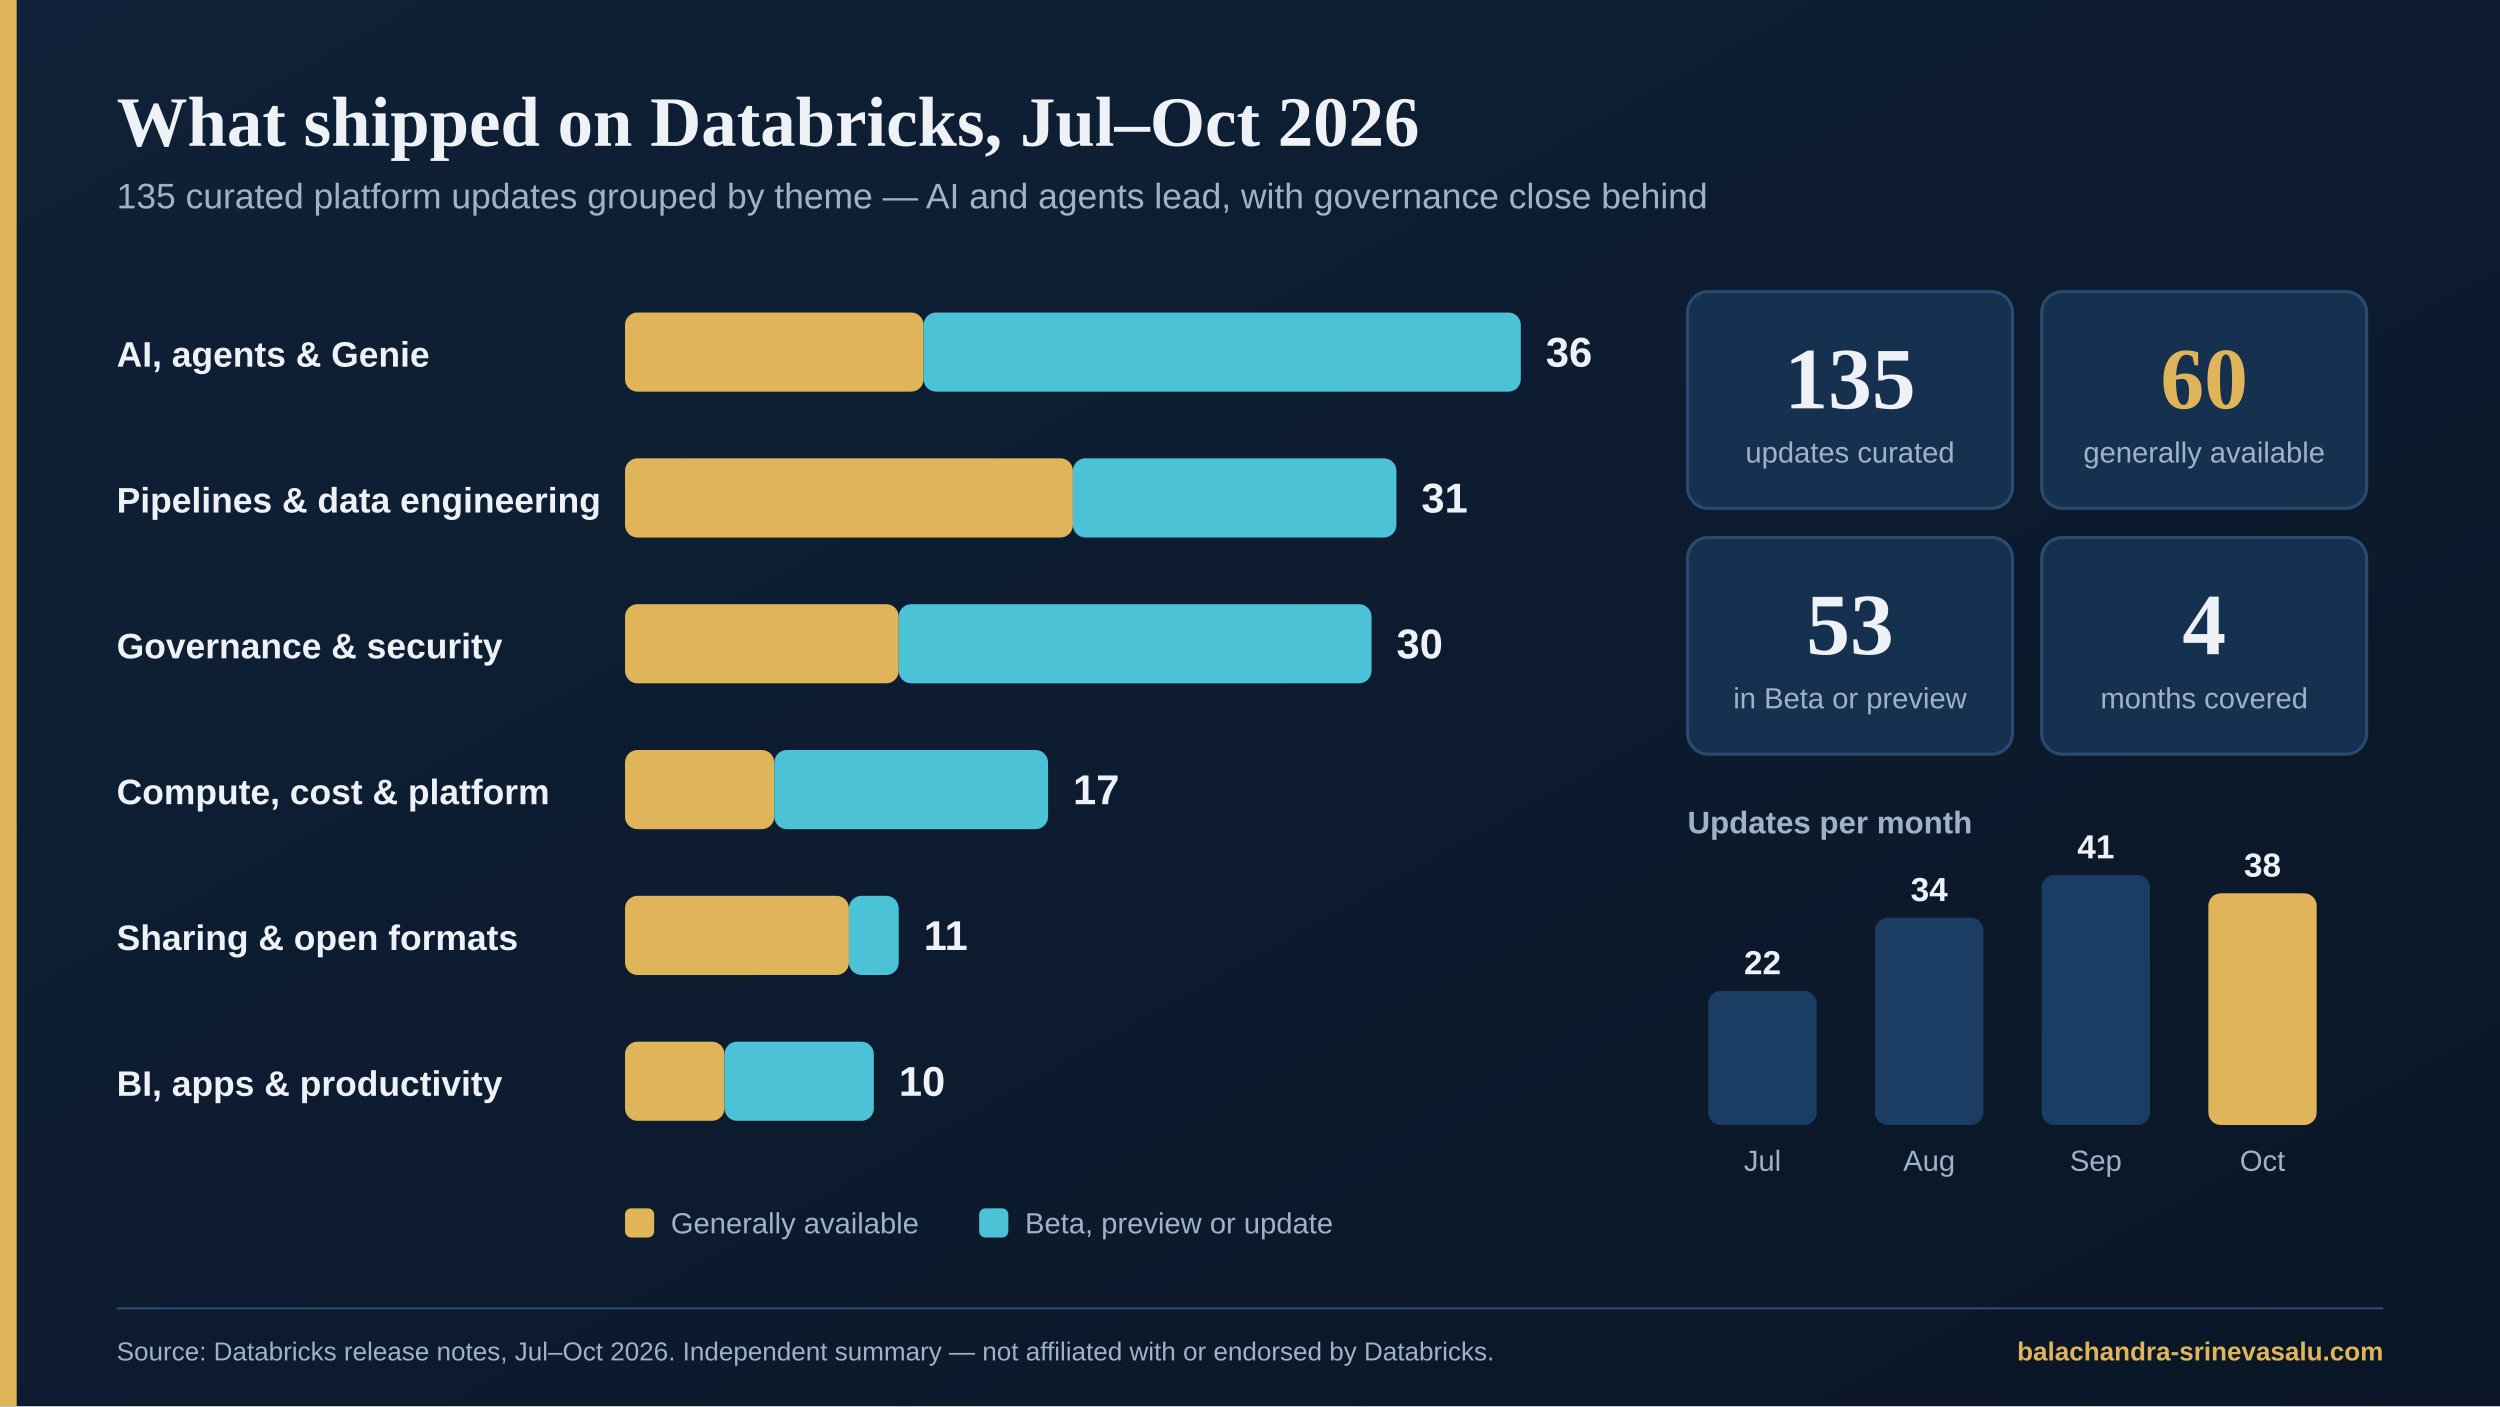
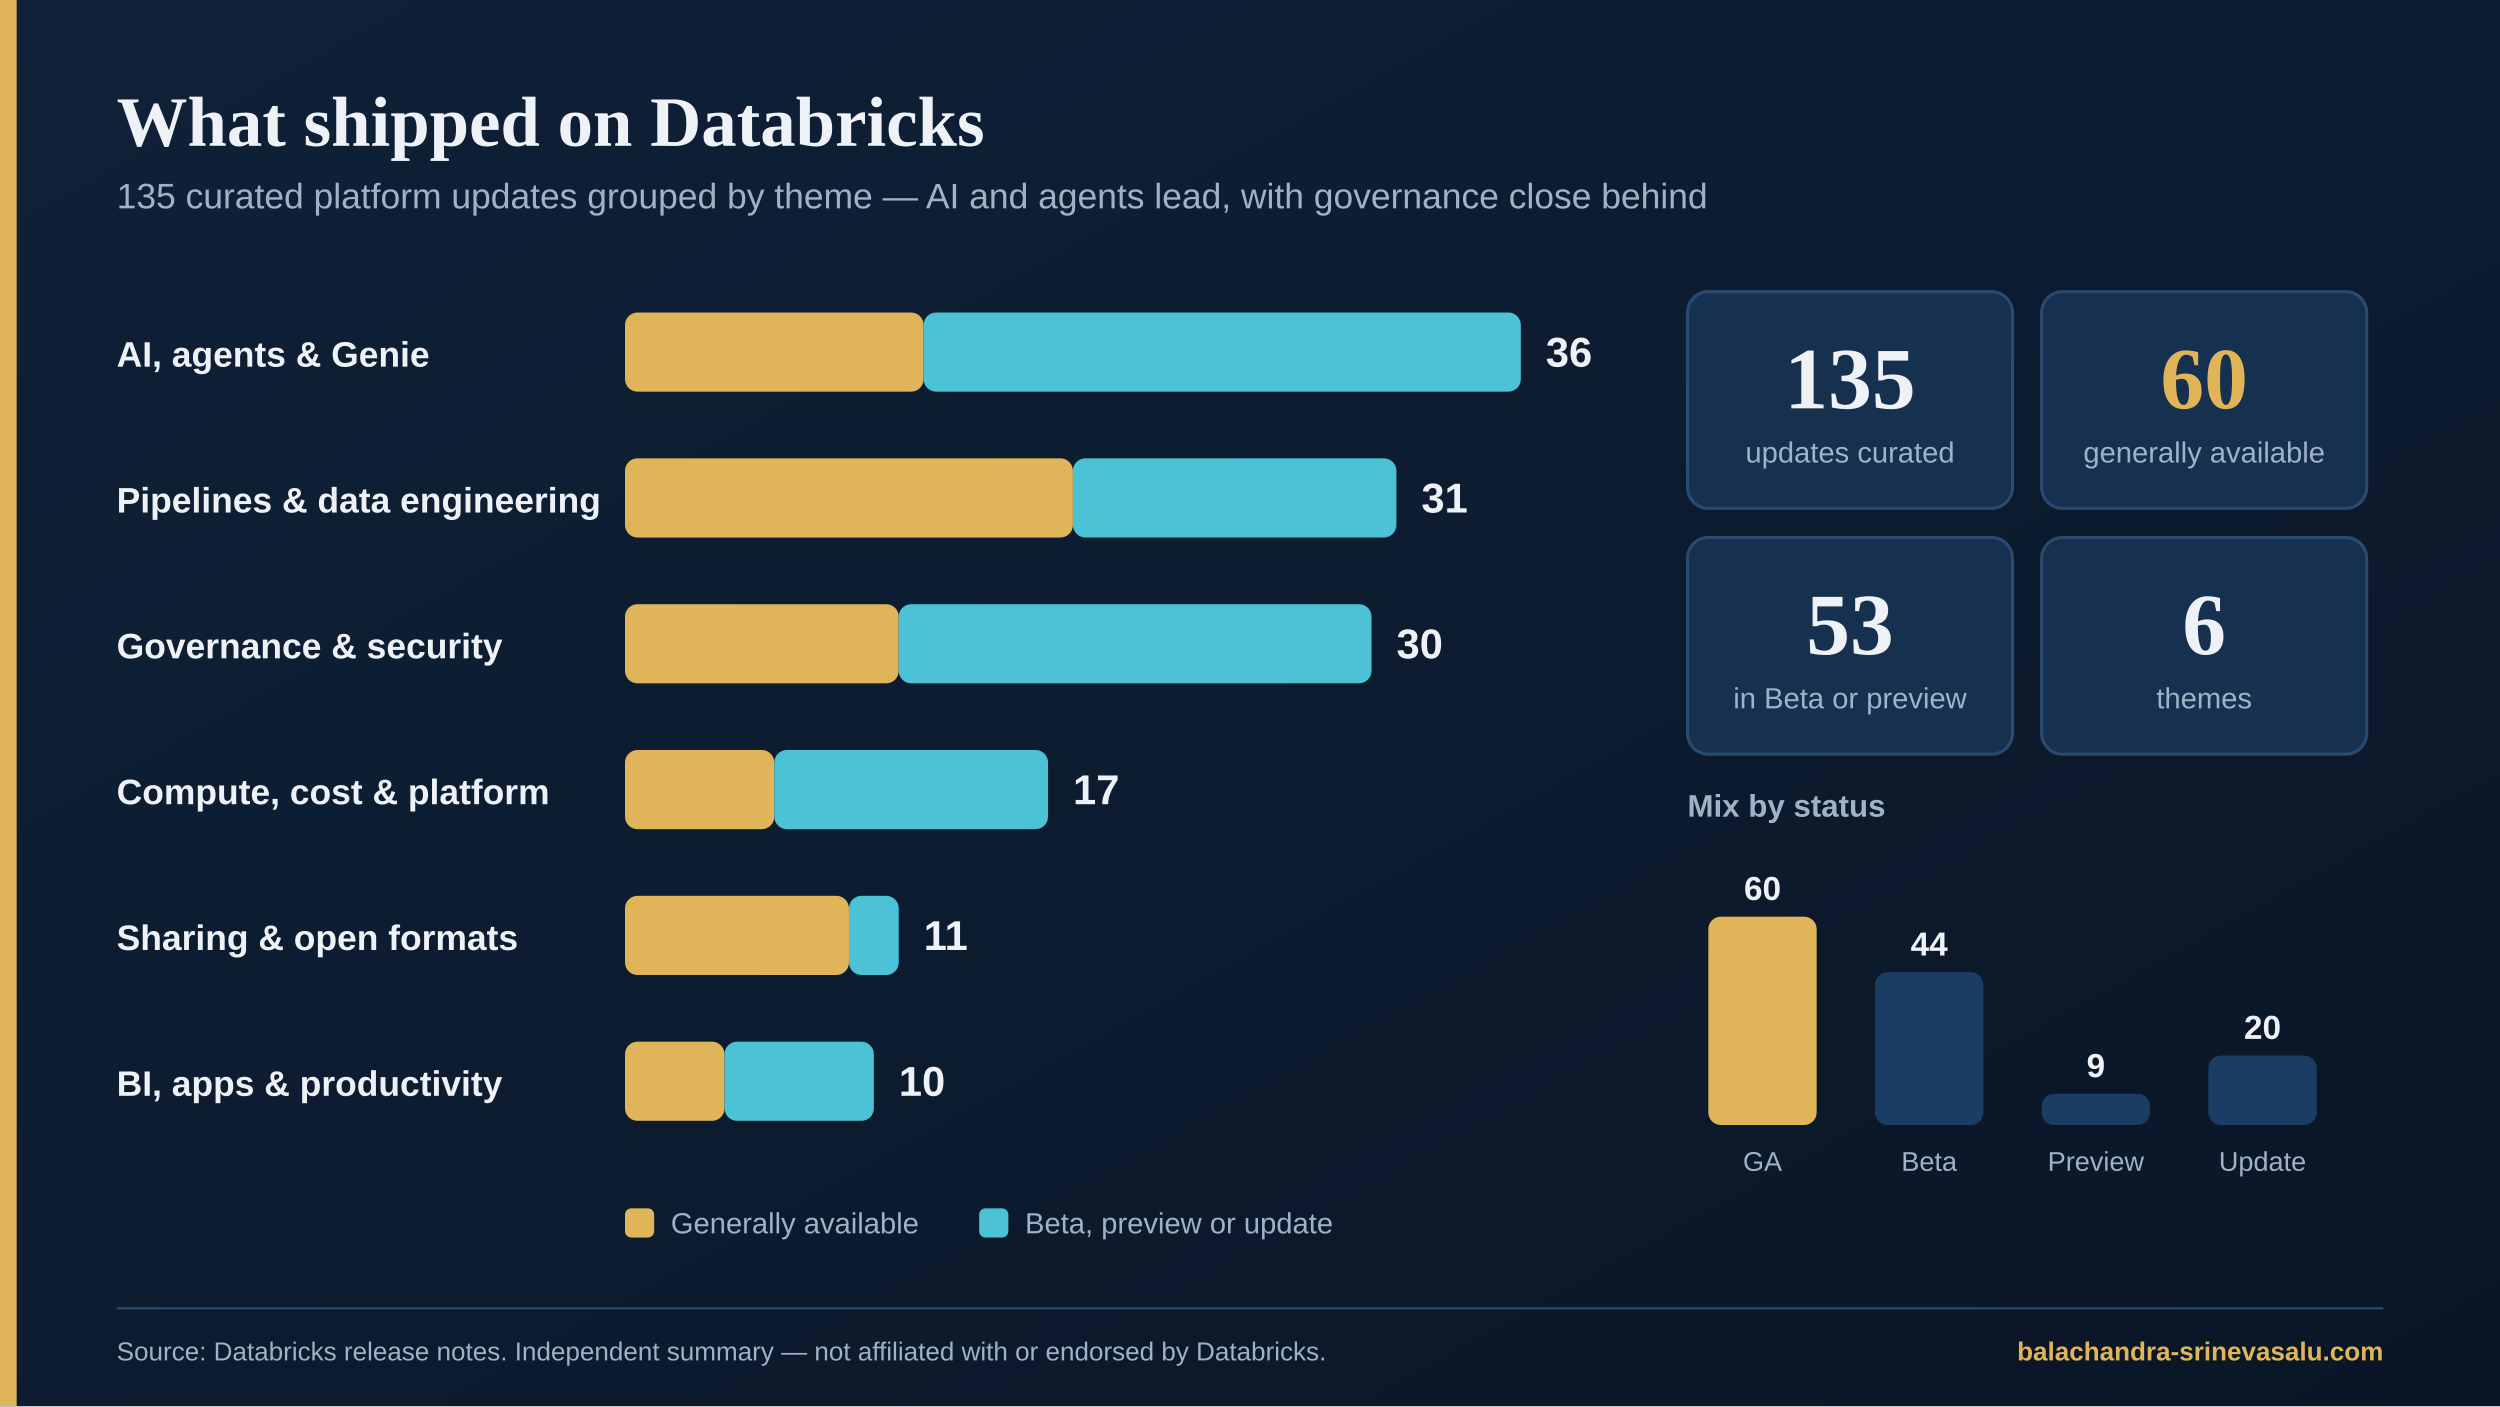
<svg xmlns="http://www.w3.org/2000/svg" viewBox="0 0 1200 675" width="1200" height="675" role="img" aria-labelledby="t-shipped d-shipped">
  <defs>
    <linearGradient id="g-shipped" x1="0" y1="0" x2="1" y2="1">
      <stop offset="0" stop-color="#0f2138" />
      <stop offset="1" stop-color="#0a1626" />
    </linearGradient>
  </defs>
  <rect width="1200" height="675" fill="url(#g-shipped)" />
  <rect x="0" y="0" width="8" height="675" fill="#e0b559" />
-   <text x="56" y="70" font-family="Georgia, 'Times New Roman', serif" font-size="34" font-weight="700" fill="#eef2f6" text-anchor="start">What shipped on Databricks, Jul–Oct 2026</text>
+   <text x="56" y="70" font-family="Georgia, 'Times New Roman', serif" font-size="34" font-weight="700" fill="#eef2f6" text-anchor="start">What shipped on Databricks</text>
  <text x="56" y="100" font-family="'Segoe UI', Calibri, Arial, sans-serif" font-size="17" font-weight="400" fill="#9fb2c6" text-anchor="start">135 curated platform updates grouped by theme — AI and agents lead, with governance close behind</text>
  <text x="56" y="176" font-family="'Segoe UI', Calibri, Arial, sans-serif" font-size="17" font-weight="600" fill="#eef2f6" text-anchor="start">AI, agents &amp; Genie</text>
  <rect x="300" y="150" width="143.333" height="38" rx="6" fill="#e0b559" />
  <rect x="443.333" y="150" width="286.667" height="38" rx="6" fill="#4cc2d6" />
  <text x="742" y="176" font-family="'Segoe UI', Calibri, Arial, sans-serif" font-size="20" font-weight="700" fill="#eef2f6" text-anchor="start">36</text>
  <text x="56" y="246" font-family="'Segoe UI', Calibri, Arial, sans-serif" font-size="17" font-weight="600" fill="#eef2f6" text-anchor="start">Pipelines &amp; data engineering</text>
  <rect x="300" y="220" width="215" height="38" rx="6" fill="#e0b559" />
  <rect x="515" y="220" width="155.278" height="38" rx="6" fill="#4cc2d6" />
  <text x="682.278" y="246" font-family="'Segoe UI', Calibri, Arial, sans-serif" font-size="20" font-weight="700" fill="#eef2f6" text-anchor="start">31</text>
  <text x="56" y="316" font-family="'Segoe UI', Calibri, Arial, sans-serif" font-size="17" font-weight="600" fill="#eef2f6" text-anchor="start">Governance &amp; security</text>
  <rect x="300" y="290" width="131.389" height="38" rx="6" fill="#e0b559" />
  <rect x="431.389" y="290" width="226.944" height="38" rx="6" fill="#4cc2d6" />
  <text x="670.333" y="316" font-family="'Segoe UI', Calibri, Arial, sans-serif" font-size="20" font-weight="700" fill="#eef2f6" text-anchor="start">30</text>
  <text x="56" y="386" font-family="'Segoe UI', Calibri, Arial, sans-serif" font-size="17" font-weight="600" fill="#eef2f6" text-anchor="start">Compute, cost &amp; platform</text>
  <rect x="300" y="360" width="71.667" height="38" rx="6" fill="#e0b559" />
  <rect x="371.667" y="360" width="131.389" height="38" rx="6" fill="#4cc2d6" />
  <text x="515.056" y="386" font-family="'Segoe UI', Calibri, Arial, sans-serif" font-size="20" font-weight="700" fill="#eef2f6" text-anchor="start">17</text>
  <text x="56" y="456" font-family="'Segoe UI', Calibri, Arial, sans-serif" font-size="17" font-weight="600" fill="#eef2f6" text-anchor="start">Sharing &amp; open formats</text>
  <rect x="300" y="430" width="107.5" height="38" rx="6" fill="#e0b559" />
  <rect x="407.5" y="430" width="23.889" height="38" rx="6" fill="#4cc2d6" />
  <text x="443.389" y="456" font-family="'Segoe UI', Calibri, Arial, sans-serif" font-size="20" font-weight="700" fill="#eef2f6" text-anchor="start">11</text>
  <text x="56" y="526" font-family="'Segoe UI', Calibri, Arial, sans-serif" font-size="17" font-weight="600" fill="#eef2f6" text-anchor="start">BI, apps &amp; productivity</text>
  <rect x="300" y="500" width="47.778" height="38" rx="6" fill="#e0b559" />
  <rect x="347.778" y="500" width="71.667" height="38" rx="6" fill="#4cc2d6" />
  <text x="431.444" y="526" font-family="'Segoe UI', Calibri, Arial, sans-serif" font-size="20" font-weight="700" fill="#eef2f6" text-anchor="start">10</text>
  <rect x="300" y="580" width="14" height="14" rx="3" fill="#e0b559" />
  <text x="322" y="592" font-family="'Segoe UI', Calibri, Arial, sans-serif" font-size="14" font-weight="400" fill="#9fb2c6" text-anchor="start">Generally available</text>
  <rect x="470" y="580" width="14" height="14" rx="3" fill="#4cc2d6" />
  <text x="492" y="592" font-family="'Segoe UI', Calibri, Arial, sans-serif" font-size="14" font-weight="400" fill="#9fb2c6" text-anchor="start">Beta, preview or update</text>
  <rect x="810" y="140" width="156" height="104" rx="10" fill="#16314f" stroke="#2a4a70" stroke-width="1.5" />
  <text x="888" y="196" font-family="Georgia, 'Times New Roman', serif" font-size="42" font-weight="700" fill="#eef2f6" text-anchor="middle">135</text>
  <text x="888" y="222" font-family="'Segoe UI', Calibri, Arial, sans-serif" font-size="14" font-weight="400" fill="#9fb2c6" text-anchor="middle">updates curated</text>
  <rect x="980" y="140" width="156" height="104" rx="10" fill="#16314f" stroke="#2a4a70" stroke-width="1.5" />
  <text x="1058" y="196" font-family="Georgia, 'Times New Roman', serif" font-size="42" font-weight="700" fill="#e0b559" text-anchor="middle">60</text>
  <text x="1058" y="222" font-family="'Segoe UI', Calibri, Arial, sans-serif" font-size="14" font-weight="400" fill="#9fb2c6" text-anchor="middle">generally available</text>
  <rect x="810" y="258" width="156" height="104" rx="10" fill="#16314f" stroke="#2a4a70" stroke-width="1.5" />
  <text x="888" y="314" font-family="Georgia, 'Times New Roman', serif" font-size="42" font-weight="700" fill="#eef2f6" text-anchor="middle">53</text>
  <text x="888" y="340" font-family="'Segoe UI', Calibri, Arial, sans-serif" font-size="14" font-weight="400" fill="#9fb2c6" text-anchor="middle">in Beta or preview</text>
  <rect x="980" y="258" width="156" height="104" rx="10" fill="#16314f" stroke="#2a4a70" stroke-width="1.5" />
-   <text x="1058" y="314" font-family="Georgia, 'Times New Roman', serif" font-size="42" font-weight="700" fill="#eef2f6" text-anchor="middle">4</text>
-   <text x="1058" y="340" font-family="'Segoe UI', Calibri, Arial, sans-serif" font-size="14" font-weight="400" fill="#9fb2c6" text-anchor="middle">months covered</text>
-   <text x="810" y="400" font-family="'Segoe UI', Calibri, Arial, sans-serif" font-size="15" font-weight="600" fill="#9fb2c6" text-anchor="start">Updates per month</text>
-   <rect x="820" y="475.61" width="52" height="64.39" rx="6" fill="#1c3d63" />
-   <text x="846" y="467.61" font-family="'Segoe UI', Calibri, Arial, sans-serif" font-size="16" font-weight="700" fill="#eef2f6" text-anchor="middle">22</text>
-   <text x="846" y="562" font-family="'Segoe UI', Calibri, Arial, sans-serif" font-size="14" font-weight="400" fill="#9fb2c6" text-anchor="middle">Jul</text>
-   <rect x="900" y="440.488" width="52" height="99.512" rx="6" fill="#1c3d63" />
-   <text x="926" y="432.488" font-family="'Segoe UI', Calibri, Arial, sans-serif" font-size="16" font-weight="700" fill="#eef2f6" text-anchor="middle">34</text>
-   <text x="926" y="562" font-family="'Segoe UI', Calibri, Arial, sans-serif" font-size="14" font-weight="400" fill="#9fb2c6" text-anchor="middle">Aug</text>
-   <rect x="980" y="420" width="52" height="120" rx="6" fill="#1c3d63" />
-   <text x="1006" y="412" font-family="'Segoe UI', Calibri, Arial, sans-serif" font-size="16" font-weight="700" fill="#eef2f6" text-anchor="middle">41</text>
-   <text x="1006" y="562" font-family="'Segoe UI', Calibri, Arial, sans-serif" font-size="14" font-weight="400" fill="#9fb2c6" text-anchor="middle">Sep</text>
-   <rect x="1060" y="428.78" width="52" height="111.22" rx="6" fill="#e0b559" />
-   <text x="1086" y="420.78" font-family="'Segoe UI', Calibri, Arial, sans-serif" font-size="16" font-weight="700" fill="#eef2f6" text-anchor="middle">38</text>
-   <text x="1086" y="562" font-family="'Segoe UI', Calibri, Arial, sans-serif" font-size="14" font-weight="400" fill="#9fb2c6" text-anchor="middle">Oct</text>
+   <text x="1058" y="314" font-family="Georgia, 'Times New Roman', serif" font-size="42" font-weight="700" fill="#eef2f6" text-anchor="middle">6</text>
+   <text x="1058" y="340" font-family="'Segoe UI', Calibri, Arial, sans-serif" font-size="14" font-weight="400" fill="#9fb2c6" text-anchor="middle">themes</text>
+   <text x="810" y="392" font-family="'Segoe UI', Calibri, Arial, sans-serif" font-size="15" font-weight="600" fill="#9fb2c6" text-anchor="start">Mix by status</text>
+   <rect x="820" y="440" width="52" height="100" rx="6" fill="#e0b559" />
+   <text x="846" y="432" font-family="'Segoe UI', Calibri, Arial, sans-serif" font-size="16" font-weight="700" fill="#eef2f6" text-anchor="middle">60</text>
+   <text x="846" y="562" font-family="'Segoe UI', Calibri, Arial, sans-serif" font-size="13" font-weight="400" fill="#9fb2c6" text-anchor="middle">GA</text>
+   <rect x="900" y="466.667" width="52" height="73.333" rx="6" fill="#1c3d63" />
+   <text x="926" y="458.667" font-family="'Segoe UI', Calibri, Arial, sans-serif" font-size="16" font-weight="700" fill="#eef2f6" text-anchor="middle">44</text>
+   <text x="926" y="562" font-family="'Segoe UI', Calibri, Arial, sans-serif" font-size="13" font-weight="400" fill="#9fb2c6" text-anchor="middle">Beta</text>
+   <rect x="980" y="525" width="52" height="15" rx="6" fill="#1c3d63" />
+   <text x="1006" y="517" font-family="'Segoe UI', Calibri, Arial, sans-serif" font-size="16" font-weight="700" fill="#eef2f6" text-anchor="middle">9</text>
+   <text x="1006" y="562" font-family="'Segoe UI', Calibri, Arial, sans-serif" font-size="13" font-weight="400" fill="#9fb2c6" text-anchor="middle">Preview</text>
+   <rect x="1060" y="506.667" width="52" height="33.333" rx="6" fill="#1c3d63" />
+   <text x="1086" y="498.667" font-family="'Segoe UI', Calibri, Arial, sans-serif" font-size="16" font-weight="700" fill="#eef2f6" text-anchor="middle">20</text>
+   <text x="1086" y="562" font-family="'Segoe UI', Calibri, Arial, sans-serif" font-size="13" font-weight="400" fill="#9fb2c6" text-anchor="middle">Update</text>
  <line x1="56" y1="628" x2="1144" y2="628" stroke="#2a4a70" />
-   <text x="56" y="653" font-family="'Segoe UI', Calibri, Arial, sans-serif" font-size="12.5" font-weight="400" fill="#9fb2c6" text-anchor="start">Source: Databricks release notes, Jul–Oct 2026. Independent summary — not affiliated with or endorsed by Databricks.</text>
+   <text x="56" y="653" font-family="'Segoe UI', Calibri, Arial, sans-serif" font-size="12.5" font-weight="400" fill="#9fb2c6" text-anchor="start">Source: Databricks release notes. Independent summary — not affiliated with or endorsed by Databricks.</text>
  <text x="1144" y="653" font-family="'Segoe UI', Calibri, Arial, sans-serif" font-size="12.5" font-weight="600" fill="#e0b559" text-anchor="end">balachandra-srinevasalu.com</text>
</svg>
